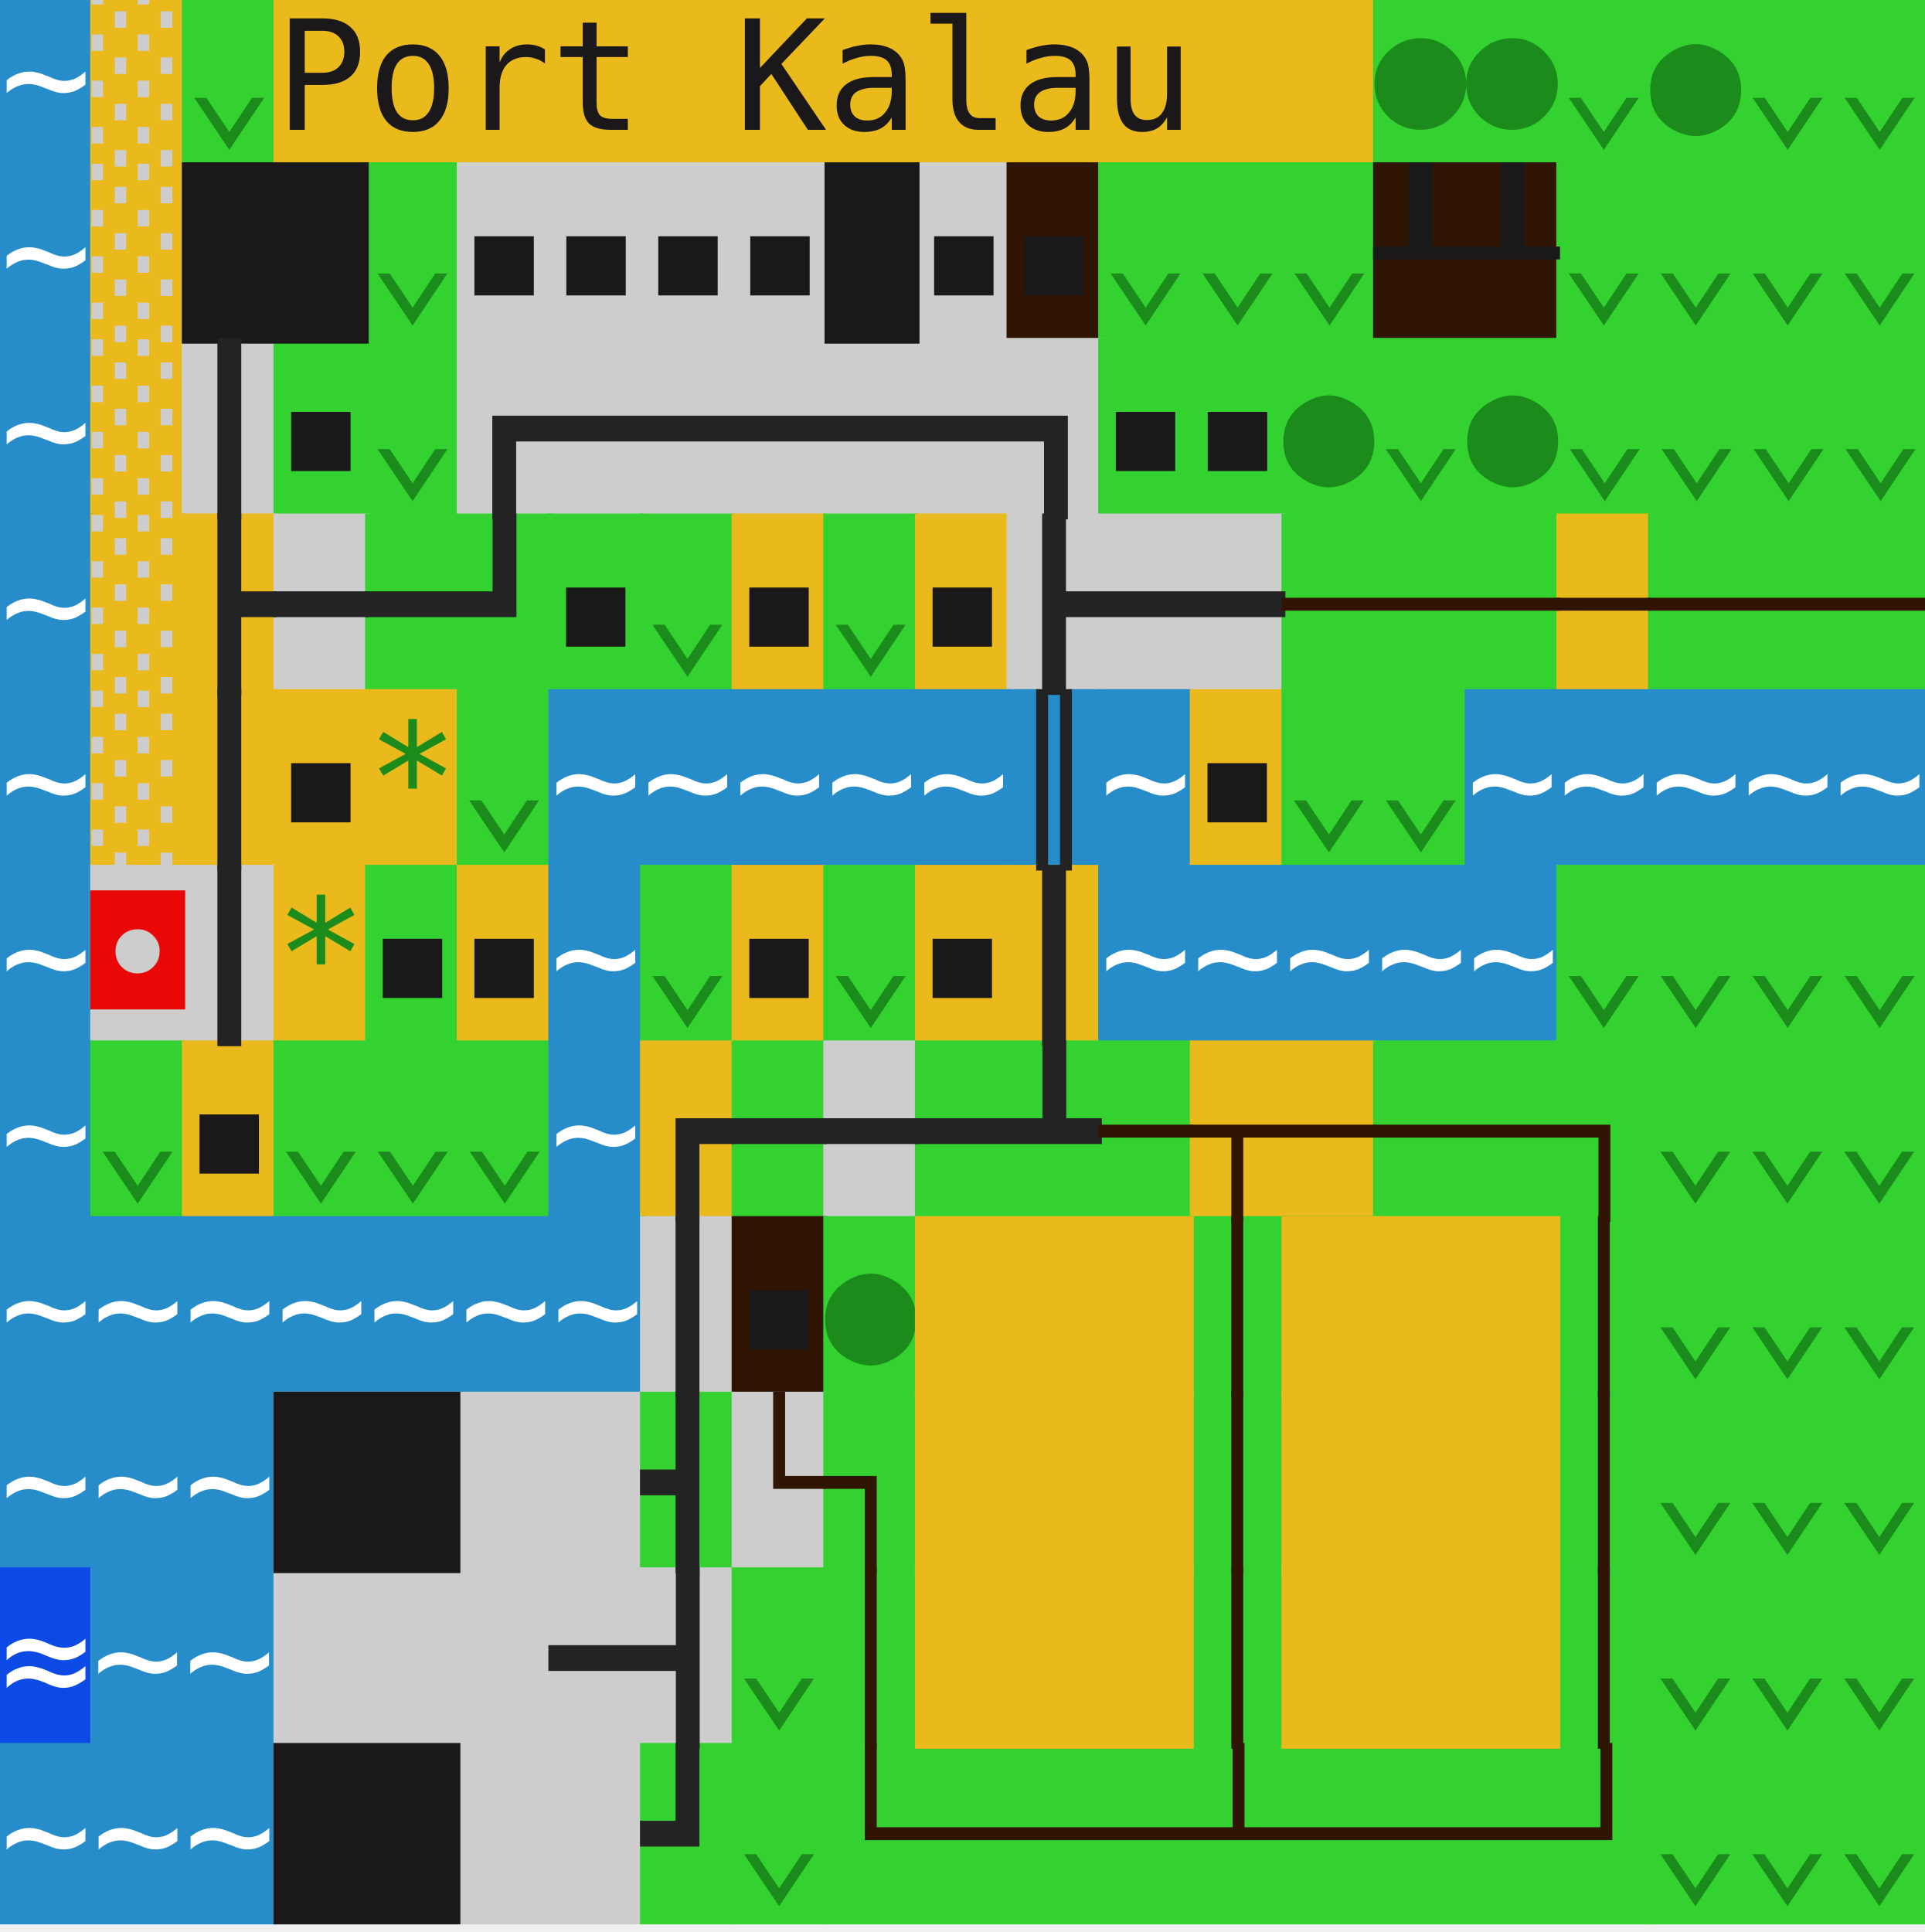
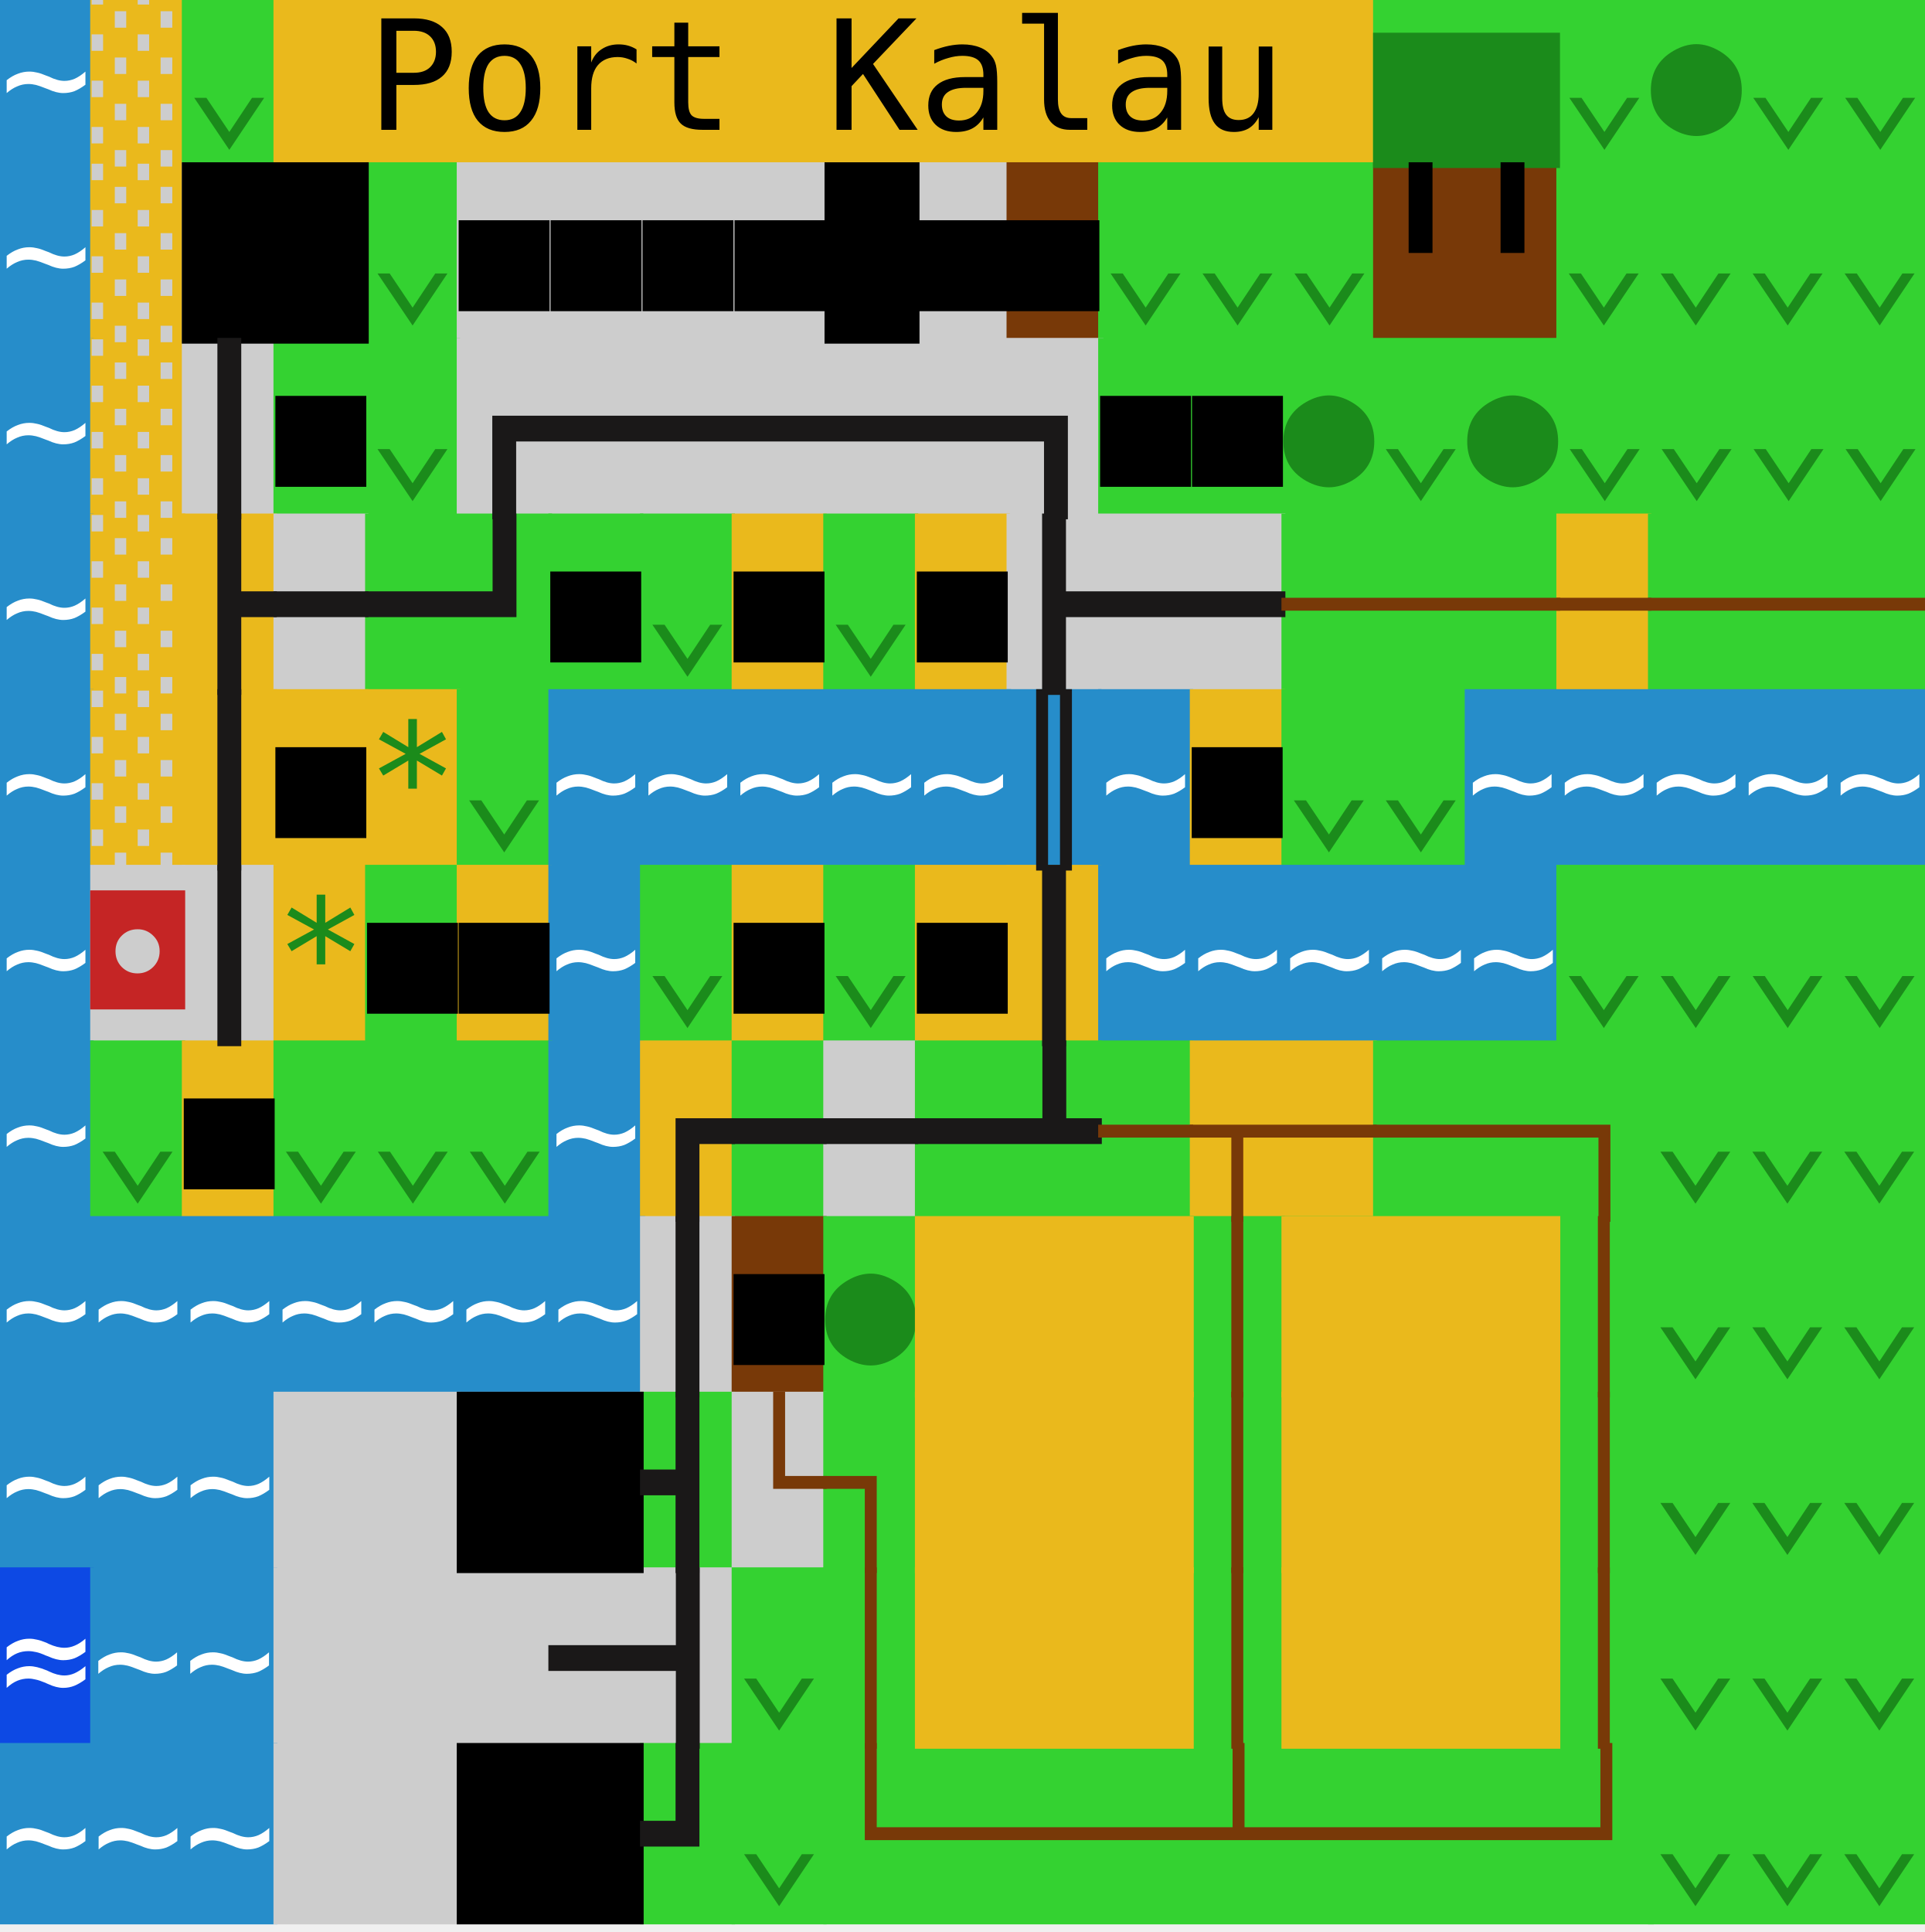
<svg xmlns="http://www.w3.org/2000/svg" version="1.1" width="126.0px" height="126.5px" viewBox="0 0 126.0 126.5" style="letter-spacing:0em;font-size:10px;font-family:'DejaVu Sans Mono';stroke:none">
  <text y="8.5" x="0.0" style="fill:#268dca">█</text>
  <text y="8.5" x="6.0" style="fill:#eab91c">█</text>
  <text y="8.5" x="12.0" style="fill:#34d231">█</text>
-   <text y="8.5" x="18.0" style="fill:#eab91c">████████████</text>
+   <text y="8.5" x="18.0" style="fill:#eab91c">█</text>
+   <text y="8.5" x="24.0" style="fill:#eab91c">██████████</text>
+   <text y="8.5" x="84.0" style="fill:#eab91c">█</text>
  <text y="8.5" x="90.0" style="fill:#34d231">██████</text>
  <text y="20.0" x="0.0" style="fill:#268dca">█</text>
  <text y="20.0" x="6.0" style="fill:#eab91c">█</text>
  <text y="20.0" x="12.0" style="fill:#cdcdcd">██</text>
  <text y="20.0" x="24.0" style="fill:#34d231">█</text>
  <text y="20.0" x="30.0" style="fill:#cdcdcd">██████</text>
-   <text y="20.0" x="66.0" style="fill:#301602">█</text>
+   <text y="20.0" x="66.0" style="fill:#783908">█</text>
  <text y="20.0" x="72.0" style="fill:#34d231">███</text>
-   <text y="20.0" x="90.0" style="fill:#301602">██</text>
+   <text y="20.0" x="90.0" style="fill:#783908">██</text>
  <text y="20.0" x="102.0" style="fill:#34d231">████</text>
  <text y="31.5" x="0.0" style="fill:#268dca">█</text>
  <text y="31.5" x="6.0" style="fill:#eab91c">█</text>
  <text y="31.5" x="12.0" style="fill:#cdcdcd">█</text>
  <text y="31.5" x="18.0" style="fill:#34d231">█</text>
  <text y="31.5" x="24.0" style="fill:#34d231">█</text>
  <text y="31.5" x="30.0" style="fill:#cdcdcd">███████</text>
  <text y="31.5" x="72.0" style="fill:#34d231">██</text>
  <text y="31.5" x="84.0" style="fill:#34d231">███████</text>
  <text y="43.0" x="0.0" style="fill:#268dca">█</text>
  <text y="43.0" x="6.0" style="fill:#eab91c">█</text>
  <text y="43.0" x="12.0" style="fill:#eab91c">█</text>
  <text y="43.0" x="18.0" style="fill:#cdcdcd">█</text>
  <text y="43.0" x="24.0" style="fill:#34d231">██</text>
  <text y="43.0" x="36.0" style="fill:#34d231">█</text>
  <text y="43.0" x="42.0" style="fill:#34d231">█</text>
  <text y="43.0" x="48.0" style="fill:#eab91c">█</text>
  <text y="43.0" x="54.0" style="fill:#34d231">█</text>
  <text y="43.0" x="60.0" style="fill:#eab91c">█</text>
  <text y="43.0" x="66.0" style="fill:#cdcdcd">███</text>
  <text y="43.0" x="84.0" style="fill:#34d231">███</text>
  <text y="43.0" x="102.0" style="fill:#eab91c">█</text>
  <text y="43.0" x="108.0" style="fill:#34d231">███</text>
  <text y="54.5" x="0.0" style="fill:#268dca">█</text>
  <text y="54.5" x="6.0" style="fill:#eab91c">█</text>
  <text y="54.5" x="12.0" style="fill:#eab91c">█</text>
  <text y="54.5" x="18.0" style="fill:#eab91c">█</text>
  <text y="54.5" x="24.0" style="fill:#eab91c">█</text>
  <text y="54.5" x="30.0" style="fill:#34d231">█</text>
  <text y="54.5" x="36.0" style="fill:#268dca">█████</text>
  <text y="54.5" x="66.0" style="fill:#268dca">█</text>
  <text y="54.5" x="72.0" style="fill:#268dca">█</text>
  <text y="54.5" x="78.0" style="fill:#eab91c">█</text>
  <text y="54.5" x="84.0" style="fill:#34d231">██</text>
  <text y="54.5" x="96.0" style="fill:#268dca">█████</text>
  <text y="66.0" x="0.0" style="fill:#268dca">█</text>
  <text y="66.0" x="6.0" style="fill:#cdcdcd">█</text>
  <text y="66.0" x="12.0" style="fill:#cdcdcd">█</text>
  <text y="66.0" x="18.0" style="fill:#eab91c">█</text>
  <text y="66.0" x="24.0" style="fill:#34d231">█</text>
  <text y="66.0" x="30.0" style="fill:#eab91c">█</text>
  <text y="66.0" x="36.0" style="fill:#268dca">█</text>
  <text y="66.0" x="42.0" style="fill:#34d231">█</text>
  <text y="66.0" x="48.0" style="fill:#eab91c">█</text>
  <text y="66.0" x="54.0" style="fill:#34d231">█</text>
  <text y="66.0" x="60.0" style="fill:#eab91c">█</text>
  <text y="66.0" x="66.0" style="fill:#eab91c">█</text>
  <text y="66.0" x="72.0" style="fill:#268dca">█████</text>
  <text y="66.0" x="102.0" style="fill:#34d231">████</text>
  <text y="77.5" x="0.0" style="fill:#268dca">█</text>
  <text y="77.5" x="6.0" style="fill:#34d231">█</text>
  <text y="77.5" x="12.0" style="fill:#eab91c">█</text>
  <text y="77.5" x="18.0" style="fill:#34d231">███</text>
  <text y="77.5" x="36.0" style="fill:#268dca">█</text>
  <text y="77.5" x="42.0" style="fill:#eab91c">█</text>
  <text y="77.5" x="48.0" style="fill:#34d231">█</text>
  <text y="77.5" x="54.0" style="fill:#cdcdcd">█</text>
  <text y="77.5" x="60.0" style="fill:#34d231">██</text>
  <text y="77.5" x="72.0" style="fill:#34d231">█</text>
  <text y="77.5" x="78.0" style="fill:#eab91c">██</text>
  <text y="77.5" x="90.0" style="fill:#34d231">███</text>
  <text y="77.5" x="108.0" style="fill:#34d231">███</text>
  <text y="89.0" x="0.0" style="fill:#268dca">███████</text>
  <text y="89.0" x="42.0" style="fill:#cdcdcd">█</text>
-   <text y="89.0" x="48.0" style="fill:#301602">█</text>
+   <text y="89.0" x="48.0" style="fill:#783908">█</text>
  <text y="89.0" x="54.0" style="fill:#34d231">█</text>
  <text y="89.0" x="60.0" style="fill:#34d231">███</text>
  <text y="89.0" x="78.0" style="fill:#34d231">█</text>
  <text y="89.0" x="84.0" style="fill:#34d231">███</text>
  <text y="89.0" x="102.0" style="fill:#34d231">█</text>
  <text y="89.0" x="108.0" style="fill:#34d231">███</text>
  <text y="100.5" x="0.0" style="fill:#268dca">███</text>
-   <text y="100.5" x="18.0" style="fill:#cdcdcd">████</text>
+   <text y="100.5" x="18.0" style="fill:#cdcdcd">██</text>
+   <text y="100.5" x="30.0" style="fill:#cdcdcd">██</text>
  <text y="100.5" x="42.0" style="fill:#34d231">█</text>
  <text y="100.5" x="48.0" style="fill:#cdcdcd">█</text>
  <text y="100.5" x="54.0" style="fill:#34d231">█</text>
  <text y="100.5" x="60.0" style="fill:#34d231">███</text>
  <text y="100.5" x="78.0" style="fill:#34d231">█</text>
  <text y="100.5" x="84.0" style="fill:#34d231">███</text>
  <text y="100.5" x="102.0" style="fill:#34d231">█</text>
  <text y="100.5" x="108.0" style="fill:#34d231">███</text>
  <text y="112.0" x="0.0" style="fill:#0d49e4">█</text>
  <text y="112.0" x="6.0" style="fill:#268dca">██</text>
  <text y="112.0" x="18.0" style="fill:#cdcdcd">███</text>
  <text y="112.0" x="36.0" style="fill:#cdcdcd">██</text>
  <text y="112.0" x="48.0" style="fill:#34d231">█</text>
  <text y="112.0" x="54.0" style="fill:#34d231">█</text>
  <text y="112.0" x="60.0" style="fill:#34d231">███</text>
  <text y="112.0" x="78.0" style="fill:#34d231">█</text>
  <text y="112.0" x="84.0" style="fill:#34d231">███</text>
  <text y="112.0" x="102.0" style="fill:#34d231">█</text>
  <text y="112.0" x="108.0" style="fill:#34d231">███</text>
  <text y="123.5" x="0.0" style="fill:#268dca">███</text>
-   <text y="123.5" x="18.0" style="fill:#cdcdcd">████</text>
+   <text y="123.5" x="18.0" style="fill:#cdcdcd">██</text>
+   <text y="123.5" x="30.0" style="fill:#cdcdcd">██</text>
  <text y="123.5" x="42.0" style="fill:#34d231">█</text>
  <text y="123.5" x="48.0" style="fill:#34d231">█</text>
  <text y="123.5" x="54.0" style="fill:#34d231">█████████</text>
  <text y="123.5" x="108.0" style="fill:#34d231">███</text>
  <text y="8.5" x="0.0" style="fill:#ffffff">~</text>
  <text y="8.5" x="6.0" style="fill:#cdcdcd">░</text>
  <text y="8.5" x="12.0" style="fill:#1b8b1b">⌄</text>
-   <text y="8.5" x="18.0" style="fill:#1a1818"> Port Kalau </text>
-   <text y="8.5" x="90.0" style="fill:#1b8b1b">⬤⬤⌄●⌄⌄</text>
+   <text y="8.5" x="18.0" style="fill:#eab91c"> </text>
+   <text y="8.5" x="24.0" style="fill:#000000">Port Kalau</text>
+   <text y="8.5" x="84.0" style="fill:#eab91c"> </text>
+   <text y="8.5" x="90.0" style="fill:#1b8b1b">▆▆⌄●⌄⌄</text>
  <text y="20.0" x="0.0" style="fill:#ffffff">~</text>
  <text y="20.0" x="6.0" style="fill:#cdcdcd">░</text>
-   <text y="20.0" x="12.0" style="fill:#1a1818">██</text>
+   <text y="20.0" x="12.0" style="fill:#000000">██</text>
  <text y="20.0" x="24.0" style="fill:#1b8b1b">⌄</text>
-   <text y="20.0" x="30.0" style="fill:#1a1818">▪▪▪▪█▪</text>
-   <text y="20.0" x="66.0" style="fill:#1a1818">▪</text>
+   <text y="20.0" x="30.0" style="fill:#000000">■■■■█■</text>
+   <text y="20.0" x="66.0" style="fill:#000000">■</text>
  <text y="20.0" x="72.0" style="fill:#1b8b1b">⌄⌄⌄</text>
-   <text y="20.0" x="90.0" style="fill:#1a1818">┸┸</text>
+   <text y="20.0" x="90.0" style="fill:#000000">╹╹</text>
  <text y="20.0" x="102.0" style="fill:#1b8b1b">⌄⌄⌄⌄</text>
  <text y="31.5" x="0.0" style="fill:#ffffff">~</text>
  <text y="31.5" x="6.0" style="fill:#cdcdcd">░</text>
-   <text y="31.5" x="12.0" style="fill:#232323">┃</text>
-   <text y="31.5" x="18.0" style="fill:#1a1818">▪</text>
+   <text y="31.5" x="12.0" style="fill:#1a1818">┃</text>
+   <text y="31.5" x="18.0" style="fill:#000000">■</text>
  <text y="31.5" x="24.0" style="fill:#1b8b1b">⌄</text>
-   <text y="31.5" x="30.0" style="fill:#232323">┏━━━━━┓</text>
-   <text y="31.5" x="72.0" style="fill:#1a1818">▪▪</text>
+   <text y="31.5" x="30.0" style="fill:#1a1818">┏━━━━━┓</text>
+   <text y="31.5" x="72.0" style="fill:#000000">■■</text>
  <text y="31.5" x="84.0" style="fill:#1b8b1b">●⌄●⌄⌄⌄⌄</text>
  <text y="43.0" x="0.0" style="fill:#ffffff">~</text>
  <text y="43.0" x="6.0" style="fill:#cdcdcd">░</text>
-   <text y="43.0" x="12.0" style="fill:#232323">┣</text>
-   <text y="43.0" x="18.0" style="fill:#232323">━</text>
-   <text y="43.0" x="24.0" style="fill:#232323">━┛</text>
-   <text y="43.0" x="36.0" style="fill:#1a1818">▪</text>
+   <text y="43.0" x="12.0" style="fill:#1a1818">┣</text>
+   <text y="43.0" x="18.0" style="fill:#1a1818">━</text>
+   <text y="43.0" x="24.0" style="fill:#1a1818">━┛</text>
+   <text y="43.0" x="36.0" style="fill:#000000">■</text>
  <text y="43.0" x="42.0" style="fill:#1b8b1b">⌄</text>
-   <text y="43.0" x="48.0" style="fill:#1a1818">▪</text>
+   <text y="43.0" x="48.0" style="fill:#000000">■</text>
  <text y="43.0" x="54.0" style="fill:#1b8b1b">⌄</text>
-   <text y="43.0" x="60.0" style="fill:#1a1818">▪</text>
-   <text y="43.0" x="66.0" style="fill:#232323">┣━━</text>
-   <text y="43.0" x="84.0" style="fill:#301602">───</text>
-   <text y="43.0" x="102.0" style="fill:#301602">─</text>
-   <text y="43.0" x="108.0" style="fill:#301602">───</text>
+   <text y="43.0" x="60.0" style="fill:#000000">■</text>
+   <text y="43.0" x="66.0" style="fill:#1a1818">┣━━</text>
+   <text y="43.0" x="84.0" style="fill:#783908">───</text>
+   <text y="43.0" x="102.0" style="fill:#783908">─</text>
+   <text y="43.0" x="108.0" style="fill:#783908">───</text>
  <text y="54.5" x="0.0" style="fill:#ffffff">~</text>
  <text y="54.5" x="6.0" style="fill:#cdcdcd">░</text>
-   <text y="54.5" x="12.0" style="fill:#232323">┃</text>
-   <text y="54.5" x="18.0" style="fill:#1a1818">▪</text>
+   <text y="54.5" x="12.0" style="fill:#1a1818">┃</text>
+   <text y="54.5" x="18.0" style="fill:#000000">■</text>
  <text y="54.5" x="24.0" style="fill:#1b8b1b">*</text>
  <text y="54.5" x="30.0" style="fill:#1b8b1b">⌄</text>
  <text y="54.5" x="36.0" style="fill:#ffffff">~~~~~</text>
-   <text y="54.5" x="66.0" style="fill:#232323">║</text>
+   <text y="54.5" x="66.0" style="fill:#1a1818">║</text>
  <text y="54.5" x="72.0" style="fill:#ffffff">~</text>
-   <text y="54.5" x="78.0" style="fill:#1a1818">▪</text>
+   <text y="54.5" x="78.0" style="fill:#000000">■</text>
  <text y="54.5" x="84.0" style="fill:#1b8b1b">⌄⌄</text>
  <text y="54.5" x="96.0" style="fill:#ffffff">~~~~~</text>
  <text y="66.0" x="0.0" style="fill:#ffffff">~</text>
-   <text y="66.0" x="6.0" style="fill:#e90707">◘</text>
-   <text y="66.0" x="12.0" style="fill:#232323">┃</text>
+   <text y="66.0" x="6.0" style="fill:#c52525">◘</text>
+   <text y="66.0" x="12.0" style="fill:#1a1818">┃</text>
  <text y="66.0" x="18.0" style="fill:#1b8b1b">*</text>
-   <text y="66.0" x="24.0" style="fill:#1a1818">▪</text>
-   <text y="66.0" x="30.0" style="fill:#1a1818">▪</text>
+   <text y="66.0" x="24.0" style="fill:#000000">■</text>
+   <text y="66.0" x="30.0" style="fill:#000000">■</text>
  <text y="66.0" x="36.0" style="fill:#ffffff">~</text>
  <text y="66.0" x="42.0" style="fill:#1b8b1b">⌄</text>
-   <text y="66.0" x="48.0" style="fill:#1a1818">▪</text>
+   <text y="66.0" x="48.0" style="fill:#000000">■</text>
  <text y="66.0" x="54.0" style="fill:#1b8b1b">⌄</text>
-   <text y="66.0" x="60.0" style="fill:#1a1818">▪</text>
-   <text y="66.0" x="66.0" style="fill:#232323">┃</text>
+   <text y="66.0" x="60.0" style="fill:#000000">■</text>
+   <text y="66.0" x="66.0" style="fill:#1a1818">┃</text>
  <text y="66.0" x="72.0" style="fill:#ffffff">~~~~~</text>
  <text y="66.0" x="102.0" style="fill:#1b8b1b">⌄⌄⌄⌄</text>
  <text y="77.5" x="0.0" style="fill:#ffffff">~</text>
  <text y="77.5" x="6.0" style="fill:#1b8b1b">⌄</text>
-   <text y="77.5" x="12.0" style="fill:#1a1818">▪</text>
+   <text y="77.5" x="12.0" style="fill:#000000">■</text>
  <text y="77.5" x="18.0" style="fill:#1b8b1b">⌄⌄⌄</text>
  <text y="77.5" x="36.0" style="fill:#ffffff">~</text>
-   <text y="77.5" x="42.0" style="fill:#232323">┏</text>
-   <text y="77.5" x="48.0" style="fill:#232323">━</text>
-   <text y="77.5" x="54.0" style="fill:#232323">━</text>
-   <text y="77.5" x="60.0" style="fill:#232323">━┻</text>
-   <text y="77.5" x="72.0" style="fill:#301602">─</text>
-   <text y="77.5" x="78.0" style="fill:#301602">┬─</text>
-   <text y="77.5" x="90.0" style="fill:#301602">──┐</text>
+   <text y="77.5" x="42.0" style="fill:#1a1818">┏</text>
+   <text y="77.5" x="48.0" style="fill:#1a1818">━</text>
+   <text y="77.5" x="54.0" style="fill:#1a1818">━</text>
+   <text y="77.5" x="60.0" style="fill:#1a1818">━┻</text>
+   <text y="77.5" x="72.0" style="fill:#783908">─</text>
+   <text y="77.5" x="78.0" style="fill:#783908">┬─</text>
+   <text y="77.5" x="90.0" style="fill:#783908">──┐</text>
  <text y="77.5" x="108.0" style="fill:#1b8b1b">⌄⌄⌄</text>
  <text y="89.0" x="0.0" style="fill:#ffffff">~~~~~~~</text>
-   <text y="89.0" x="42.0" style="fill:#232323">┃</text>
-   <text y="89.0" x="48.0" style="fill:#1a1818">▪</text>
+   <text y="89.0" x="42.0" style="fill:#1a1818">┃</text>
+   <text y="89.0" x="48.0" style="fill:#000000">■</text>
  <text y="89.0" x="54.0" style="fill:#1b8b1b">●</text>
  <text y="89.0" x="60.0" style="fill:#eab91c">███</text>
-   <text y="89.0" x="78.0" style="fill:#301602">│</text>
+   <text y="89.0" x="78.0" style="fill:#783908">│</text>
  <text y="89.0" x="84.0" style="fill:#eab91c">███</text>
-   <text y="89.0" x="102.0" style="fill:#301602">│</text>
+   <text y="89.0" x="102.0" style="fill:#783908">│</text>
  <text y="89.0" x="108.0" style="fill:#1b8b1b">⌄⌄⌄</text>
  <text y="100.5" x="0.0" style="fill:#ffffff">~~~</text>
-   <text y="100.5" x="18.0" style="fill:#1a1818">  ██</text>
-   <text y="100.5" x="42.0" style="fill:#232323">┫</text>
-   <text y="100.5" x="48.0" style="fill:#301602">└</text>
-   <text y="100.5" x="54.0" style="fill:#301602">┐</text>
+   <text y="100.5" x="18.0" style="fill:#cdcdcd">  </text>
+   <text y="100.5" x="30.0" style="fill:#000000">██</text>
+   <text y="100.5" x="42.0" style="fill:#1a1818">┫</text>
+   <text y="100.5" x="48.0" style="fill:#783908">└</text>
+   <text y="100.5" x="54.0" style="fill:#783908">┐</text>
  <text y="100.5" x="60.0" style="fill:#eab91c">███</text>
-   <text y="100.5" x="78.0" style="fill:#301602">│</text>
+   <text y="100.5" x="78.0" style="fill:#783908">│</text>
  <text y="100.5" x="84.0" style="fill:#eab91c">███</text>
-   <text y="100.5" x="102.0" style="fill:#301602">│</text>
+   <text y="100.5" x="102.0" style="fill:#783908">│</text>
  <text y="100.5" x="108.0" style="fill:#1b8b1b">⌄⌄⌄</text>
  <text y="112.0" x="0.0" style="fill:#ffffff">≈</text>
  <text y="112.0" x="6.0" style="fill:#ffffff">~~</text>
-   <text y="112.0" x="18.0" style="fill:#1a1818">   </text>
-   <text y="112.0" x="36.0" style="fill:#232323">━┫</text>
+   <text y="112.0" x="18.0" style="fill:#cdcdcd">   </text>
+   <text y="112.0" x="36.0" style="fill:#1a1818">━┫</text>
  <text y="112.0" x="48.0" style="fill:#1b8b1b">⌄</text>
-   <text y="112.0" x="54.0" style="fill:#301602">│</text>
+   <text y="112.0" x="54.0" style="fill:#783908">│</text>
  <text y="112.0" x="60.0" style="fill:#eab91c">███</text>
-   <text y="112.0" x="78.0" style="fill:#301602">│</text>
+   <text y="112.0" x="78.0" style="fill:#783908">│</text>
  <text y="112.0" x="84.0" style="fill:#eab91c">███</text>
-   <text y="112.0" x="102.0" style="fill:#301602">│</text>
+   <text y="112.0" x="102.0" style="fill:#783908">│</text>
  <text y="112.0" x="108.0" style="fill:#1b8b1b">⌄⌄⌄</text>
  <text y="123.5" x="0.0" style="fill:#ffffff">~~~</text>
-   <text y="123.5" x="18.0" style="fill:#1a1818">  ██</text>
-   <text y="123.5" x="42.0" style="fill:#232323">┛</text>
+   <text y="123.5" x="18.0" style="fill:#cdcdcd">  </text>
+   <text y="123.5" x="30.0" style="fill:#000000">██</text>
+   <text y="123.5" x="42.0" style="fill:#1a1818">┛</text>
  <text y="123.5" x="48.0" style="fill:#1b8b1b">⌄</text>
-   <text y="123.5" x="54.0" style="fill:#301602">└───┴───┘</text>
+   <text y="123.5" x="54.0" style="fill:#783908">└───┴───┘</text>
  <text y="123.5" x="108.0" style="fill:#1b8b1b">⌄⌄⌄</text>
</svg>
